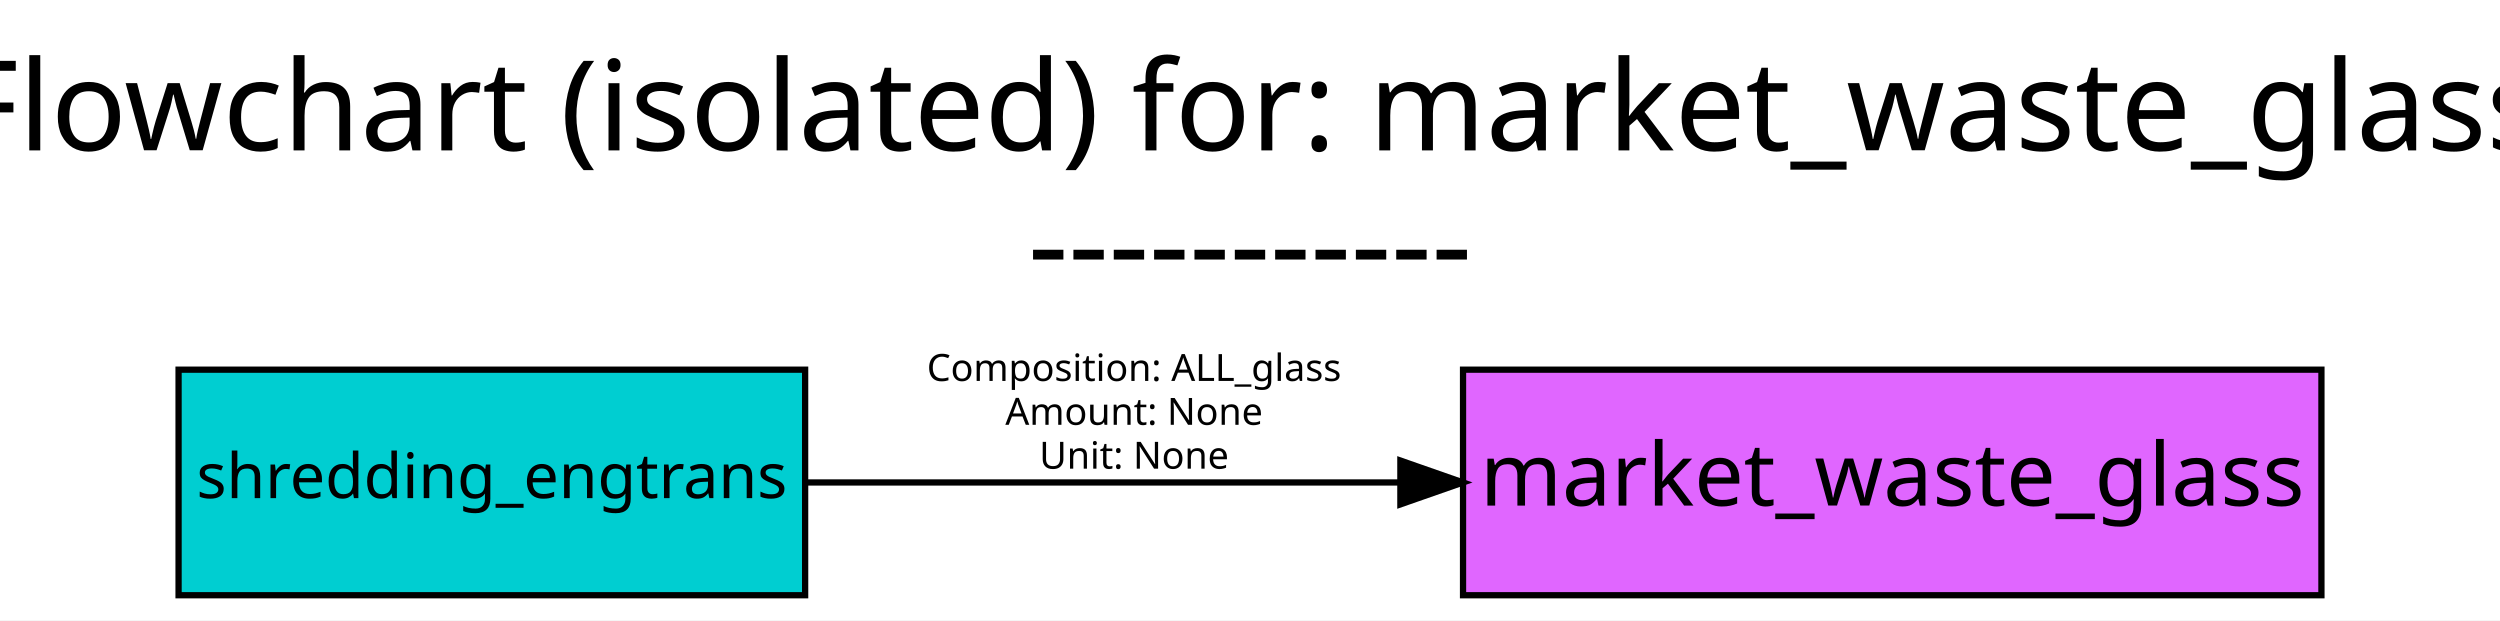
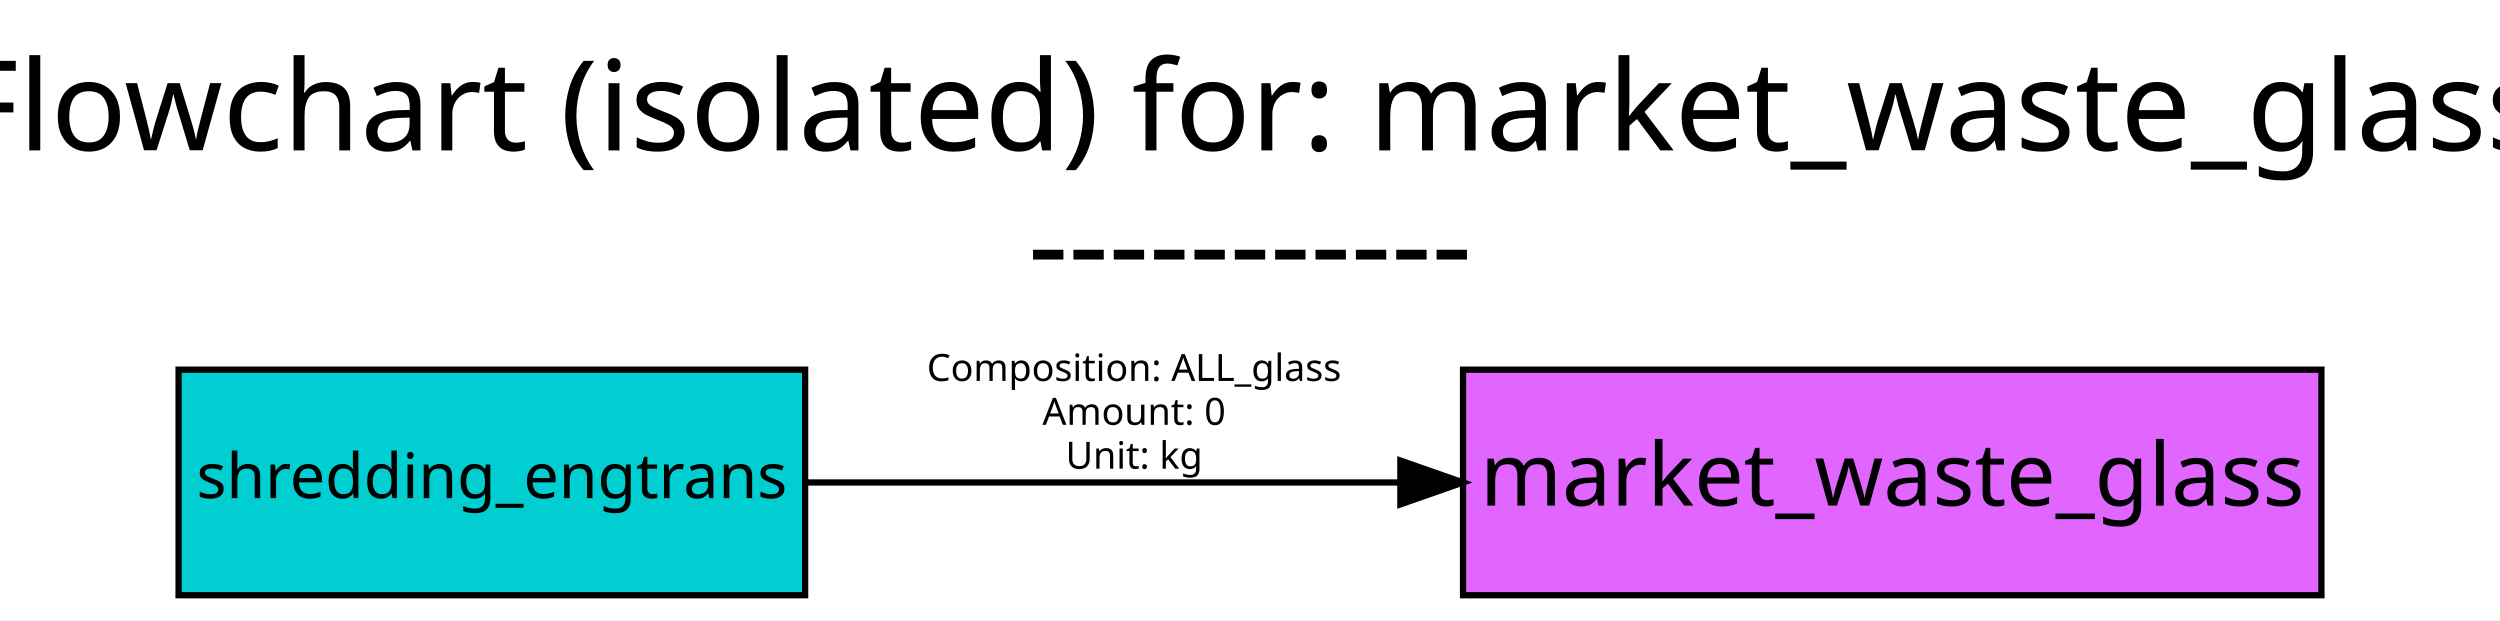
<svg xmlns="http://www.w3.org/2000/svg" width="399pt" height="99pt" viewBox="0.00 0.00 399.00 99.00">
  <g id="graph0" class="graph" transform="scale(1 1) rotate(0) translate(4 95)">
    <polygon fill="white" stroke="transparent" points="-4,4 -4,-95 395,-95 395,4 -4,4" />
    <text text-anchor="middle" x="195.5" y="-71" font-family="Cabin" font-size="20.00">Flowchart (isolated) for: market_waste_glass</text>
    <text text-anchor="middle" x="195.5" y="-49" font-family="Cabin" font-size="20.00">-----------</text>
    <g id="node1" class="node">
      <polygon fill="#e066ff" stroke="black" points="366.5,-36 229.5,-36 229.5,0 366.5,0 366.5,-36" />
      <text text-anchor="middle" x="298" y="-14.3" font-family="Cabin" font-size="14.00">market_waste_glass</text>
    </g>
    <g id="node2" class="node">
      <polygon fill="darkturquoise" stroke="black" points="124.5,-36 24.5,-36 24.5,0 124.5,0 124.5,-36" />
      <text text-anchor="middle" x="74.5" y="-15.5" font-family="Cabin" font-size="10.00">shredding_engtrans</text>
    </g>
    <g id="edge1" class="edge">
      <path fill="none" stroke="black" d="M124.66,-18C152.49,-18 187.93,-18 219.43,-18" />
      <polygon fill="black" stroke="black" points="219.5,-21.5 229.5,-18 219.5,-14.5 219.5,-21.5" />
      <text text-anchor="middle" x="177" y="-34.2" font-family="Cabin" font-size="6.00">Composition: ALL_glass</text>
-       <text text-anchor="middle" x="177" y="-27.2" font-family="Cabin" font-size="6.00">Amount: None </text>
-       <text text-anchor="middle" x="177" y="-20.2" font-family="Cabin" font-size="6.00">Unit: None</text>
+       <text text-anchor="middle" x="177" y="-27.2" font-family="Cabin" font-size="6.00">Amount: 0 </text>
+       <text text-anchor="middle" x="177" y="-20.2" font-family="Cabin" font-size="6.00">Unit: kg</text>
    </g>
  </g>
</svg>
